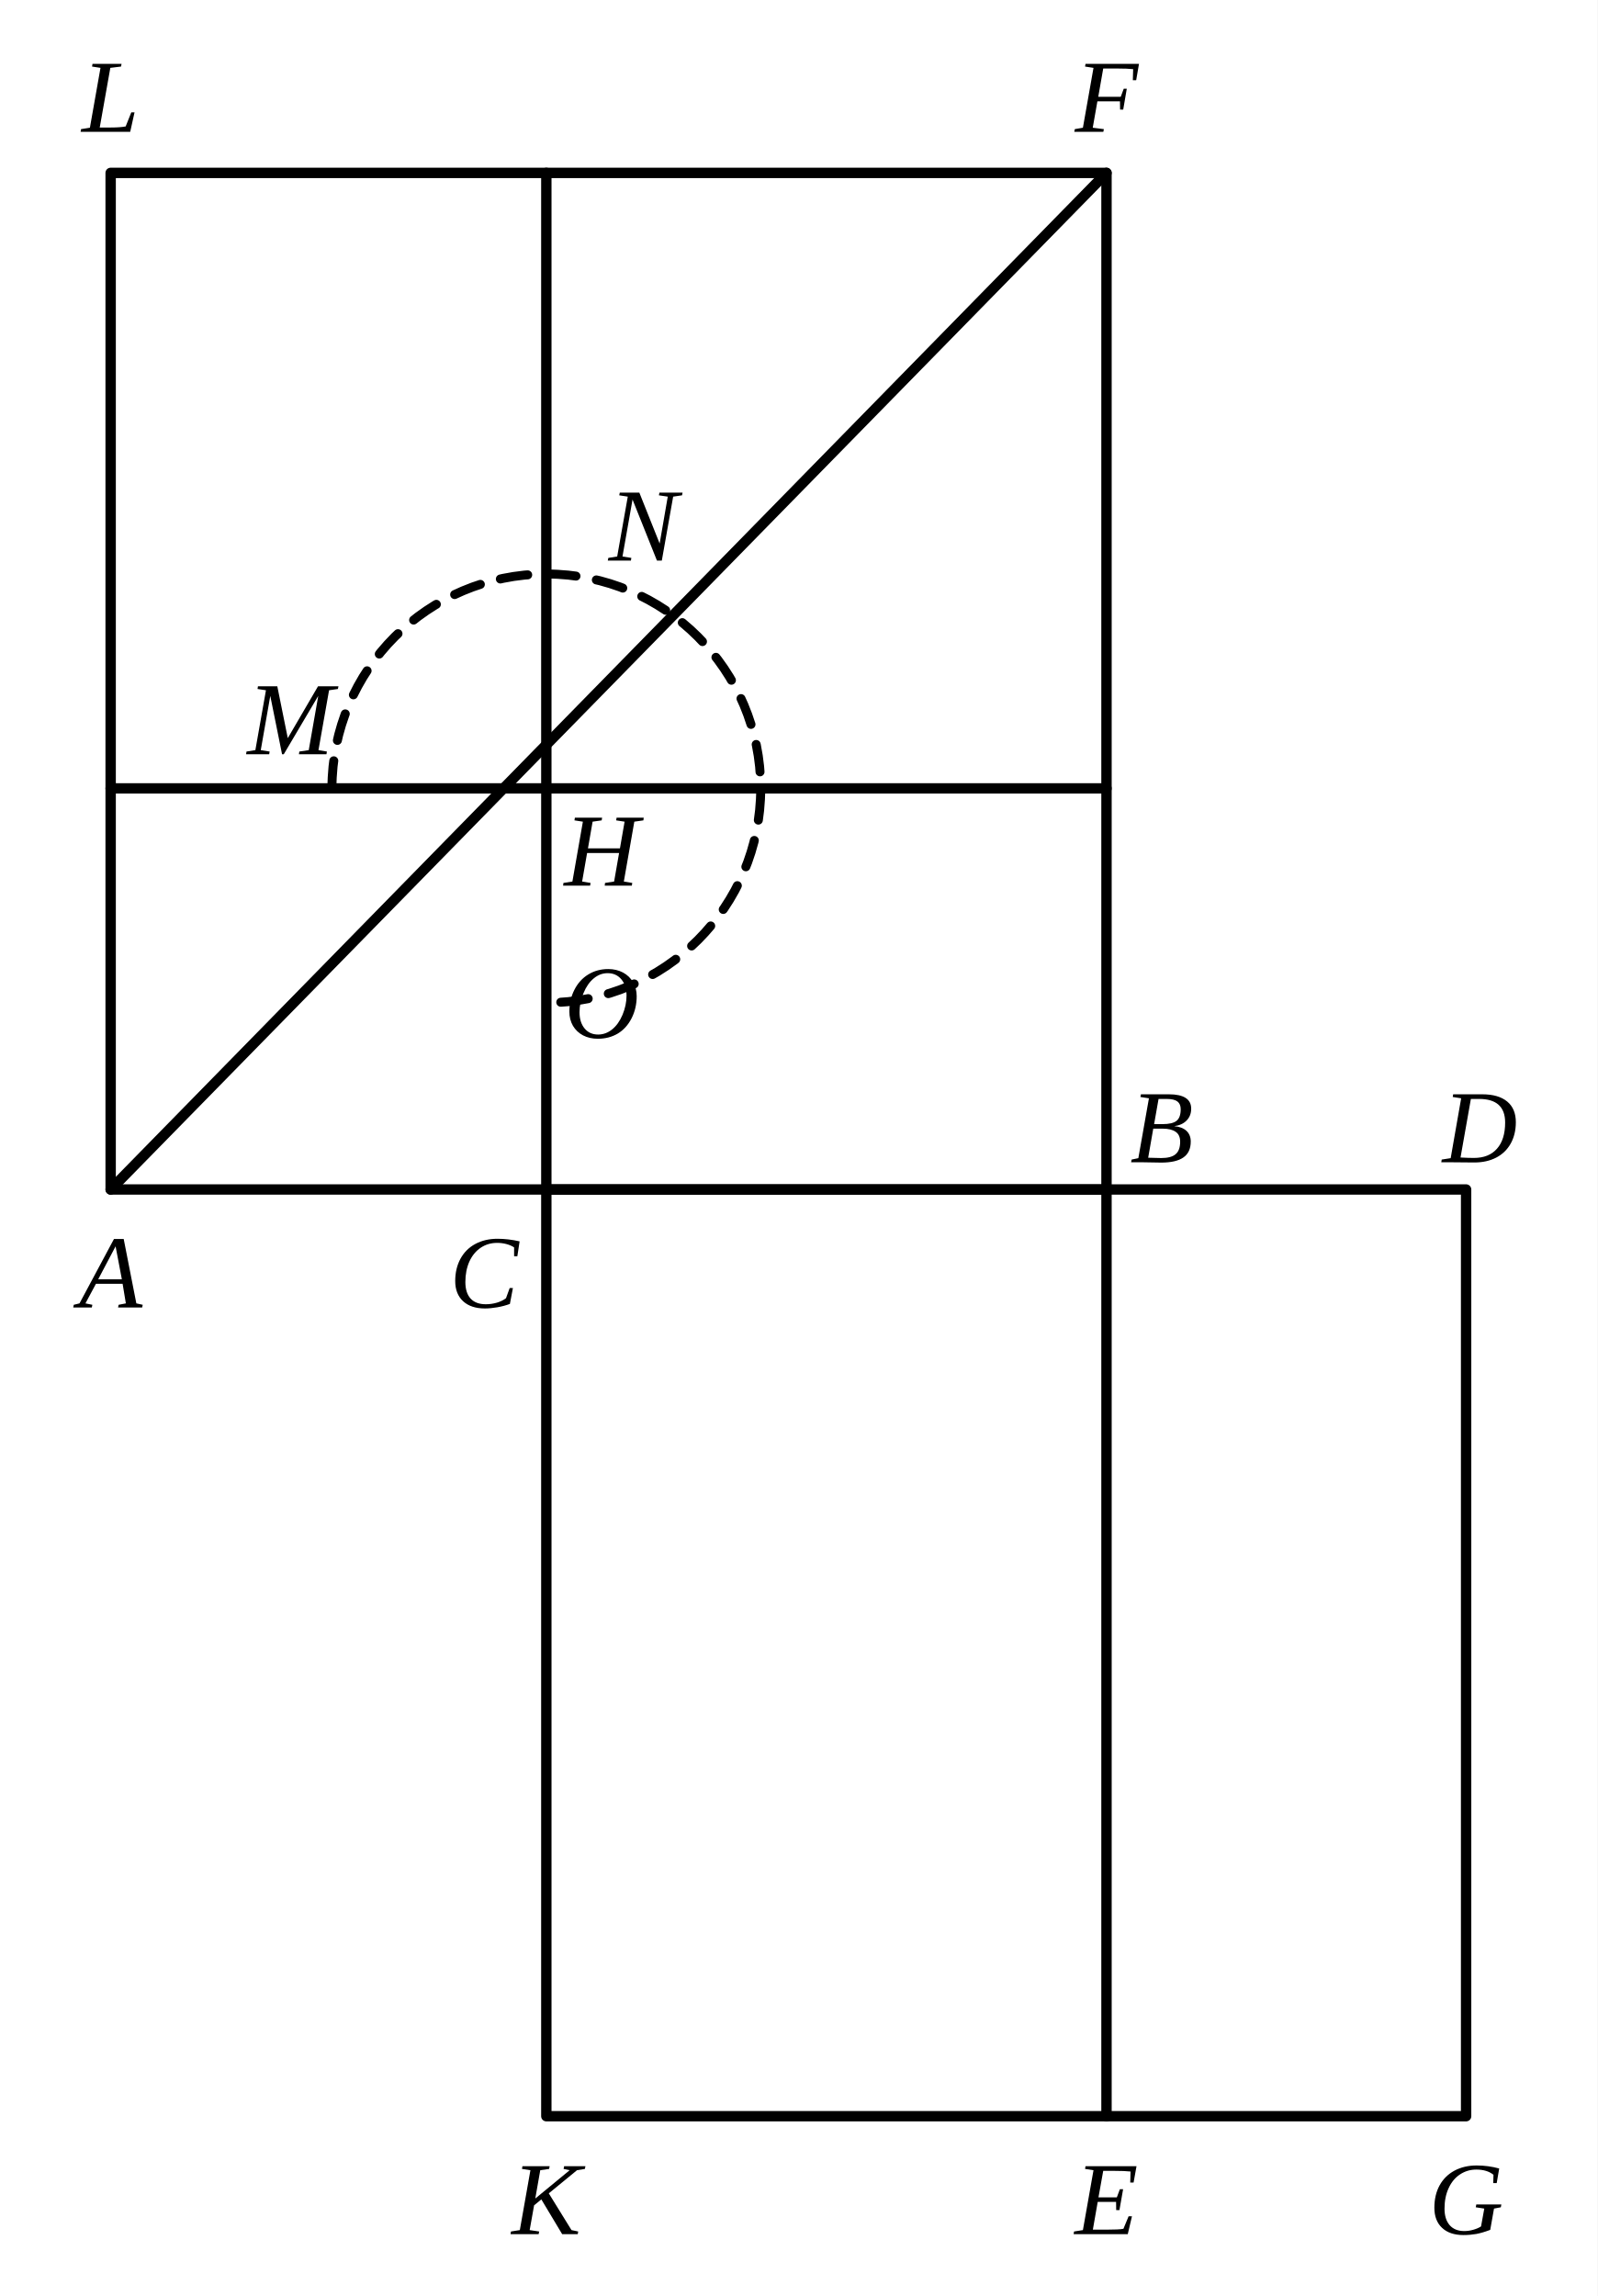
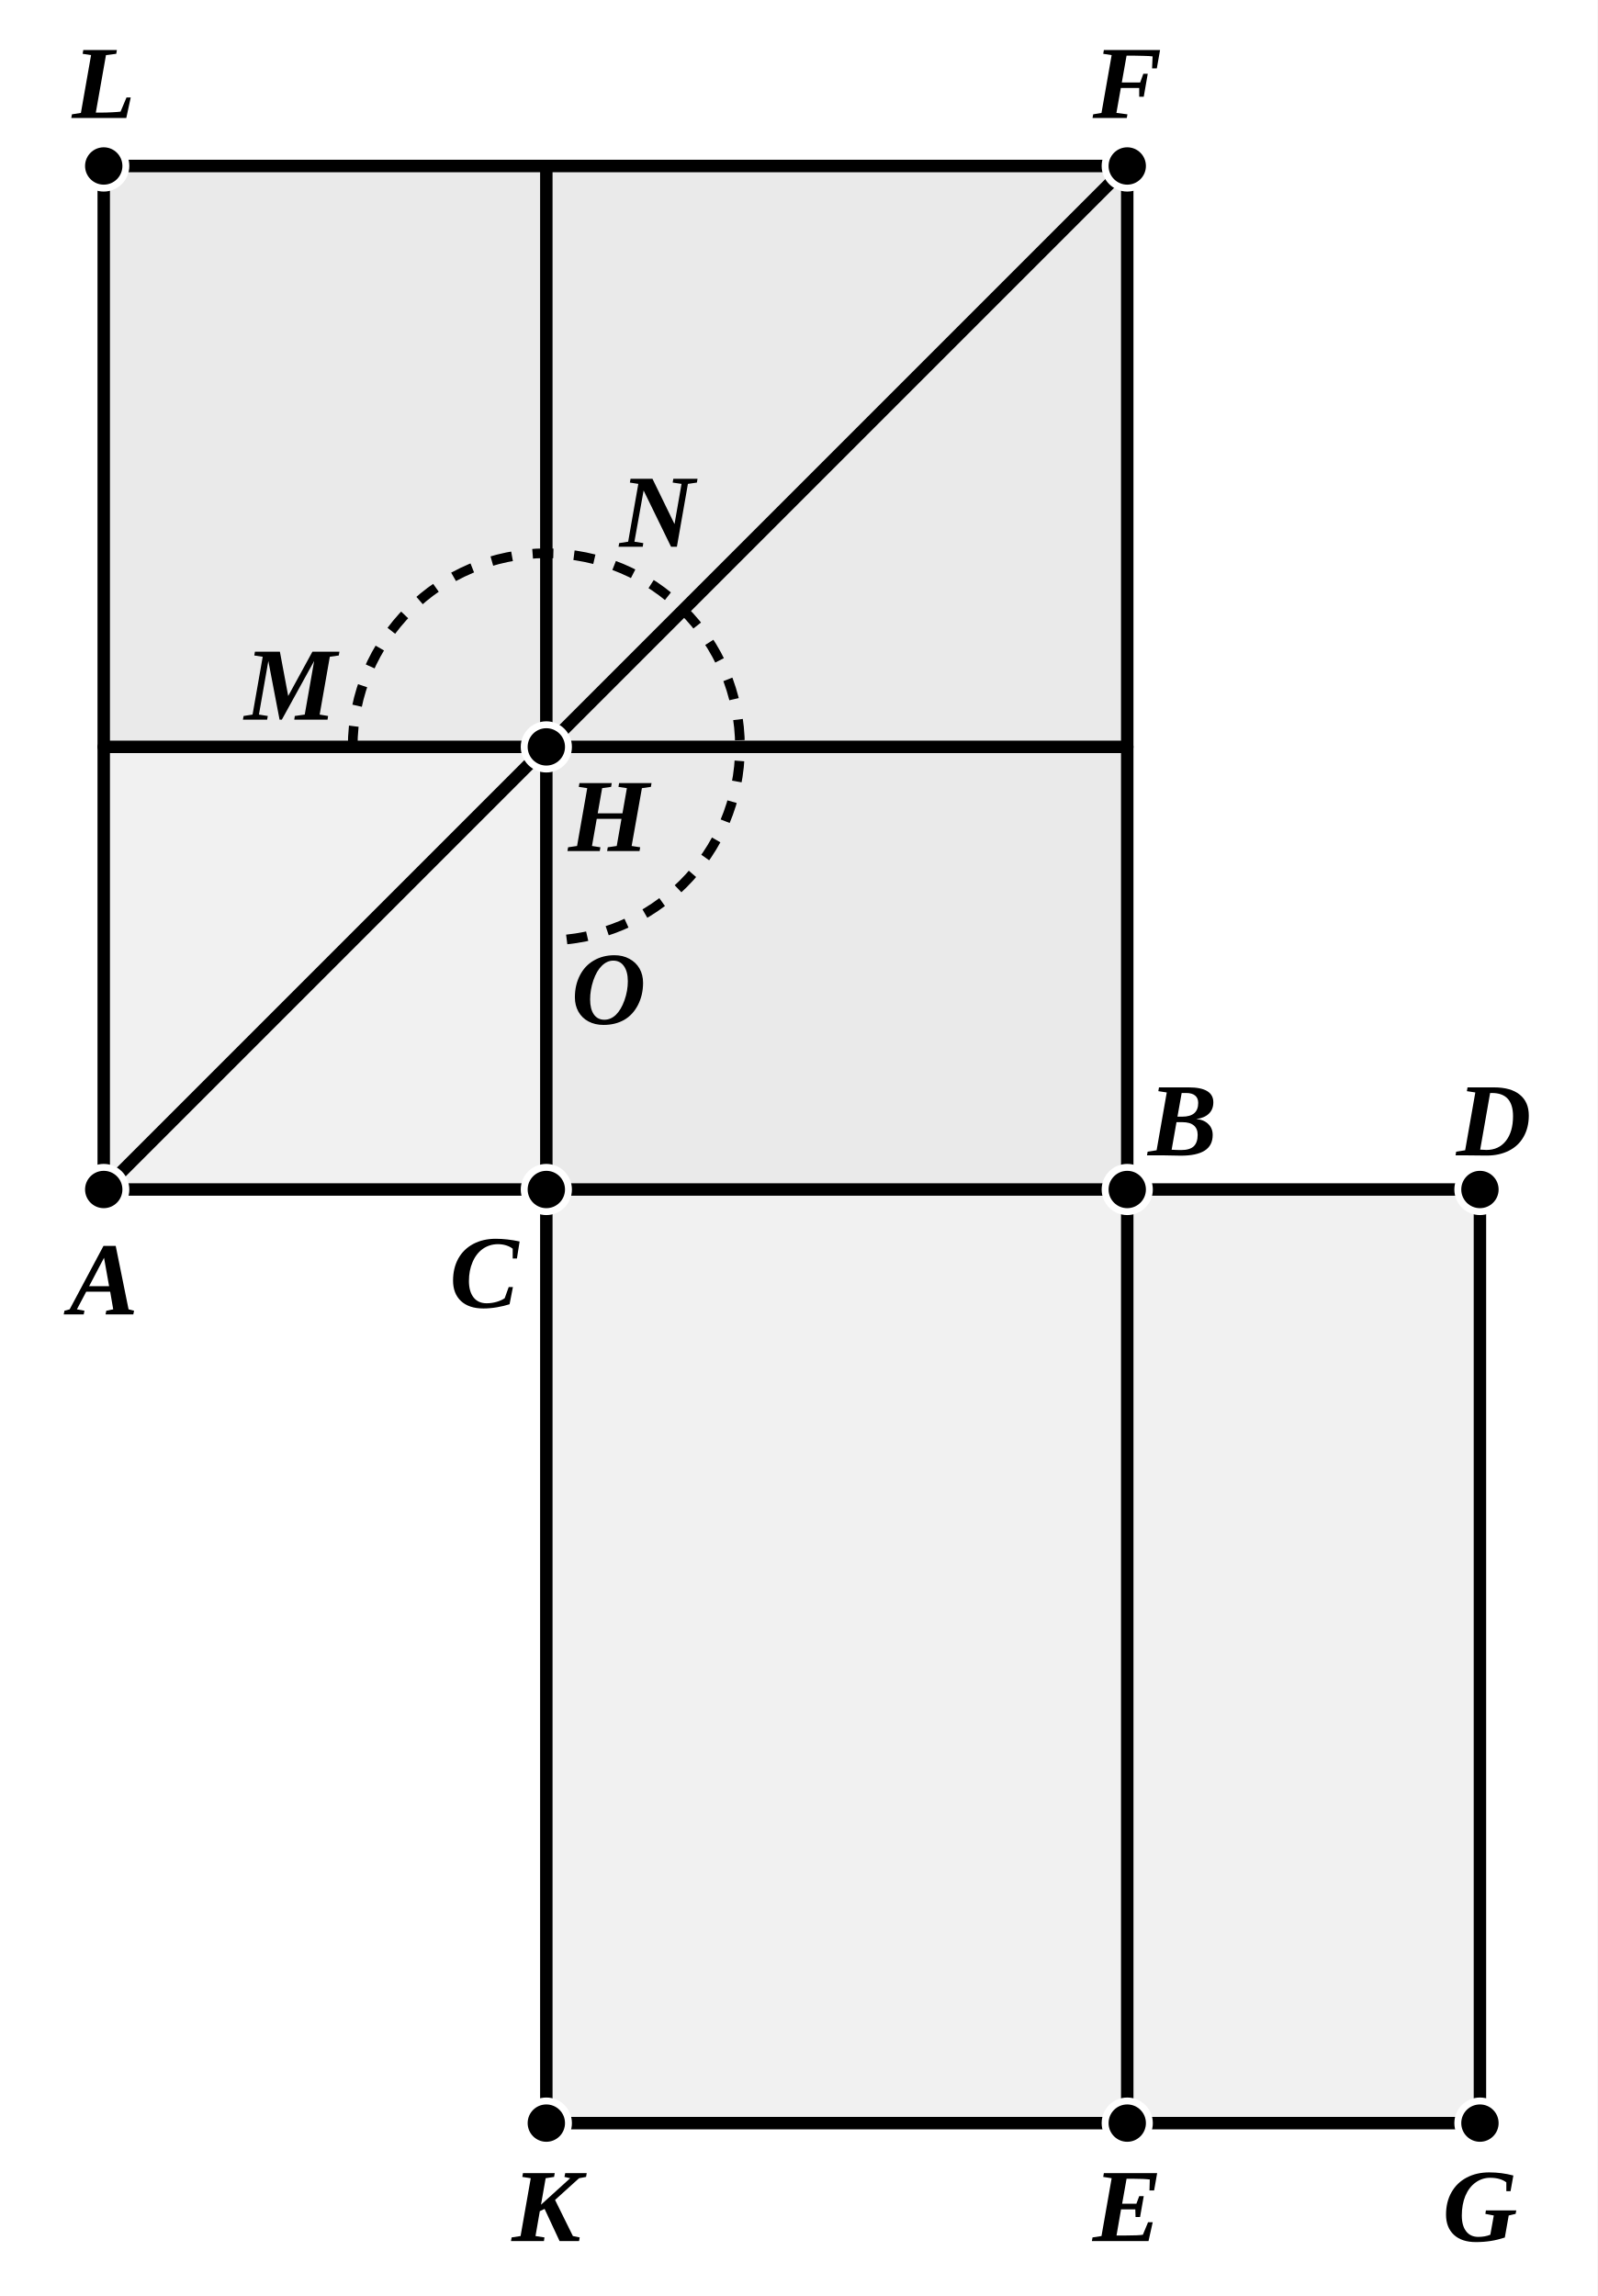
- <svg xmlns="http://www.w3.org/2000/svg" viewBox="0 0 231 332" width="100%" height="100%">
+ <svg xmlns="http://www.w3.org/2000/svg" viewBox="0 0 231 332" width="231" height="332" class="euclid-graphic" data-graphic-id="0447.g1" data-folio="0447" data-graphic="g1" data-proposition="XIII.2">
  <style>
-     .bg { fill: #ffffff; }
-     .line { stroke: #000000; stroke-width: 1.5; stroke-linecap: round; stroke-linejoin: round; fill: none; }
-     .dashed { stroke: #000000; stroke-width: 1.3; stroke-dasharray: 4,3; stroke-linecap: round; stroke-linejoin: round; fill: none; }
-     .geom:hover { stroke: #0284c7; stroke-width: 2.5; cursor: pointer; }
-     .label { font-family: "Times New Roman", Times, serif; font-size: 15px; font-style: italic; fill: #000000; text-anchor: middle; dominant-baseline: central; user-select: none; }
-     .label:hover { fill: #0284c7; font-weight: bold; cursor: pointer; }
+     .euclid-graphic {
+       font-family: 'Times New Roman', 'Georgia', serif;
+       font-style: italic;
+       background-color: #ffffff;
+     }
+     .geom-line {
+       stroke: #000000;
+       stroke-width: 1.8;
+       stroke-linecap: round;
+       stroke-linejoin: round;
+       fill: none;
+       transition: stroke 0.15s, stroke-width 0.15s;
+     }
+     .geom-arc-dotted {
+       stroke: #000000;
+       stroke-width: 1.4;
+       stroke-dasharray: 3 3;
+       fill: none;
+       transition: stroke 0.15s, stroke-width 0.15s;
+     }
+     .geom-polygon {
+       fill: #000000;
+       fill-opacity: 0.03;
+       stroke: none;
+       transition: fill-opacity 0.15s;
+     }
+     .geom-point {
+       fill: #000000;
+       stroke: #ffffff;
+       stroke-width: 1;
+     }
+     .geom-label {
+       font-size: 15px;
+       font-weight: bold;
+       fill: #000000;
+       text-anchor: middle;
+       dominant-baseline: central;
+       user-select: none;
+     }
+     .geom-overlay {
+       opacity: 0;
+       pointer-events: none;
+       transition: opacity 0.12s ease;
+     }
+     [data-ref]:hover, .highlight, .geom-highlight-active {
+       opacity: 1 !important;
+       stroke: #ef4444 !important;
+       stroke-width: 3.5 !important;
+       cursor: pointer;
+     }
+     text[data-ref]:hover, text.highlight, text.geom-highlight-active {
+       fill: #ef4444 !important;
+       stroke: none !important;
+     }
+     .geom-polygon:hover, .geom-polygon.highlight, polygon.geom-highlight-active {
+       opacity: 1 !important;
+       fill-opacity: 0.24 !important;
+       fill: #ef4444 !important;
+       stroke: #ef4444 !important;
+       stroke-width: 2.5 !important;
+     }
+     .geom-point:hover, .geom-point.highlight, circle.geom-point.geom-highlight-active {
+       r: 5.0 !important;
+       fill: #ef4444 !important;
+       stroke: #ffffff !important;
+       stroke-width: 1.5 !important;
+     }
  </style>
-   <rect class="bg" width="231" height="332" />
-   <polygon class="line geom" points="16,25 160,25 160,172 16,172" />
-   <polygon class="line geom" points="79,172 212,172 212,306 79,306" />
-   <line class="line geom" x1="79" y1="25" x2="79" y2="172" />
-   <line class="line geom" x1="160" y1="172" x2="160" y2="306" />
-   <line class="line geom" x1="16" y1="114" x2="160" y2="114" />
-   <line class="line geom" x1="160" y1="25" x2="16" y2="172" />
-   <path class="dashed geom" d="M 48 114 A 31 31 0 1 1 79 145" />
-   <text class="label" x="16" y="14">L</text>
-   <text class="label" x="160" y="14">F</text>
-   <text class="label" x="93" y="76">N</text>
-   <text class="label" x="42" y="104">M</text>
-   <text class="label" x="87" y="123">H</text>
-   <text class="label" x="87" y="145">O</text>
-   <text class="label" x="16" y="184">A</text>
-   <text class="label" x="70" y="184">C</text>
-   <text class="label" x="168" y="163">B</text>
-   <text class="label" x="214" y="163">D</text>
-   <text class="label" x="79" y="318">K</text>
-   <text class="label" x="160" y="318">E</text>
-   <text class="label" x="212" y="318">G</text>
+   <rect width="100%" height="100%" fill="#ffffff" />
+   <g id="elements">
+     <path id="el-arc-MNO" data-ref="&lt; M N O &gt;" d="M 51,108 A 28,28 0 1,1 79,136" class="geom-arc-dotted" />
+   </g>
+   <g id="graphics">
+     <polygon id="el-poly-ALFB" data-ref="&lt; A F &gt;" data-aliases="&lt; F A &gt; | &lt; A L F B &gt; | &lt; L B &gt; | &lt; B L &gt;" data-type="polygon" points="15,172 15,24 163,24 163,172" class="geom-polygon" />
+     <polygon id="el-poly-CDGK" data-ref="&lt; C G &gt;" data-aliases="&lt; G C &gt; | &lt; C D G K &gt; | &lt; K D &gt; | &lt; D K &gt;" data-type="polygon" points="79,172 214,172 214,307 79,307" class="geom-polygon" />
+     <polygon id="el-poly-MNO" data-ref="&lt; M N O &gt;" data-aliases="&lt; O N M &gt;" data-type="polygon" points="15,108 15,24 163,24 163,172 79,172 79,108" class="geom-polygon" />
+     <polygon id="el-poly-APHC" data-ref="&lt; A H &gt;" data-aliases="&lt; H A &gt; | &lt; A P H C &gt;" data-type="polygon" points="15,172 15,108 79,108 79,172" class="geom-polygon" />
+     <polygon id="el-poly-HRFQ" data-ref="&lt; H F &gt;" data-aliases="&lt; F H &gt;" data-type="polygon" points="79,108 79,24 163,24 163,108" class="geom-polygon" />
+     <polygon id="el-poly-PLRH" data-ref="&lt; L H &gt;" data-aliases="&lt; H L &gt;" data-type="polygon" points="15,108 15,24 79,24 79,108" class="geom-polygon" />
+     <polygon id="el-poly-CHQB" data-ref="&lt; B H &gt;" data-aliases="&lt; H B &gt;" data-type="polygon" points="79,172 79,108 163,108 163,172" class="geom-polygon" />
+     <polygon id="el-poly-CBEK" data-ref="&lt; K B &gt;" data-aliases="&lt; B K &gt; | &lt; C E &gt; | &lt; E C &gt; | &lt; C B E K &gt;" data-type="polygon" points="79,172 163,172 163,307 79,307" class="geom-polygon" />
+     <polygon id="el-poly-BDGE" data-ref="&lt; B G &gt;" data-aliases="&lt; G B &gt; | &lt; D E &gt; | &lt; E D &gt; | &lt; B D G E &gt;" data-type="polygon" points="163,172 214,172 214,307 163,307" class="geom-polygon" />
+     <line id="el-seg-LF" data-ref="/ L F /" data-aliases="/ F L /" data-type="segment" x1="15" y1="24" x2="163" y2="24" class="geom-line" />
+     <line id="el-seg-PH" data-ref="/ P H /" data-aliases="/ H P /" data-type="segment" x1="15" y1="108" x2="79" y2="108" class="geom-line" />
+     <line id="el-seg-HQ" data-ref="/ H Q /" data-aliases="/ Q H /" data-type="segment" x1="79" y1="108" x2="163" y2="108" class="geom-line" />
+     <line id="el-seg-PQ" data-ref="/ P Q /" data-aliases="/ Q P /" data-type="segment" x1="15" y1="108" x2="163" y2="108" class="geom-line geom-overlay" />
+     <line id="el-seg-AC" data-ref="/ A C /" data-aliases="/ C A /" data-type="segment" x1="15" y1="172" x2="79" y2="172" class="geom-line" />
+     <line id="el-seg-CB" data-ref="/ C B /" data-aliases="/ B C /" data-type="segment" x1="79" y1="172" x2="163" y2="172" class="geom-line" />
+     <line id="el-seg-BD" data-ref="/ B D /" data-aliases="/ D B /" data-type="segment" x1="163" y1="172" x2="214" y2="172" class="geom-line" />
+     <line id="el-seg-AB" data-ref="/ A B /" data-aliases="/ B A / | / A C B /" data-type="segment" x1="15" y1="172" x2="163" y2="172" class="geom-line geom-overlay" />
+     <line id="el-seg-CD" data-ref="/ C D /" data-aliases="/ D C / | / C B D /" data-type="segment" x1="79" y1="172" x2="214" y2="172" class="geom-line geom-overlay" />
+     <line id="el-seg-AD" data-ref="/ A D /" data-aliases="/ D A /" data-type="segment" x1="15" y1="172" x2="214" y2="172" class="geom-line geom-overlay" />
+     <line id="el-seg-KE" data-ref="/ K E /" data-aliases="/ E K /" data-type="segment" x1="79" y1="307" x2="163" y2="307" class="geom-line" />
+     <line id="el-seg-EG" data-ref="/ E G /" data-aliases="/ G E /" data-type="segment" x1="163" y1="307" x2="214" y2="307" class="geom-line" />
+     <line id="el-seg-KG" data-ref="/ K G /" data-aliases="/ G K /" data-type="segment" x1="79" y1="307" x2="214" y2="307" class="geom-line geom-overlay" />
+     <line id="el-seg-LA" data-ref="/ L A /" data-aliases="/ A L /" data-type="segment" x1="15" y1="24" x2="15" y2="172" class="geom-line" />
+     <line id="el-seg-RH" data-ref="/ R H /" data-aliases="/ H R /" data-type="segment" x1="79" y1="24" x2="79" y2="108" class="geom-line" />
+     <line id="el-seg-CH" data-ref="/ C H /" data-aliases="/ H C /" data-type="segment" x1="79" y1="172" x2="79" y2="108" class="geom-line" />
+     <line id="el-seg-CK" data-ref="/ C K /" data-aliases="/ K C /" data-type="segment" x1="79" y1="172" x2="79" y2="307" class="geom-line" />
+     <line id="el-seg-FB" data-ref="/ F B /" data-aliases="/ B F /" data-type="segment" x1="163" y1="24" x2="163" y2="172" class="geom-line" />
+     <line id="el-seg-BE" data-ref="/ B E /" data-aliases="/ E B /" data-type="segment" x1="163" y1="172" x2="163" y2="307" class="geom-line" />
+     <line id="el-seg-FE" data-ref="/ F E /" data-aliases="/ E F /" data-type="segment" x1="163" y1="24" x2="163" y2="307" class="geom-line geom-overlay" />
+     <line id="el-seg-DG" data-ref="/ D G /" data-aliases="/ G D /" data-type="segment" x1="214" y1="172" x2="214" y2="307" class="geom-line" />
+     <line id="el-seg-AH" data-ref="/ A H /" data-aliases="/ H A /" data-type="segment" x1="15" y1="172" x2="79" y2="108" class="geom-line" />
+     <line id="el-seg-HF" data-ref="/ H F /" data-aliases="/ F H /" data-type="segment" x1="79" y1="108" x2="163" y2="24" class="geom-line" />
+     <line id="el-seg-AF" data-ref="/ A F /" data-aliases="/ F A /" data-type="segment" x1="15" y1="172" x2="163" y2="24" class="geom-line geom-overlay" />
+   </g>
+   <g id="highlights" style="pointer-events: none;">
+     <polygon id="hl-poly-ALFB" data-ref="&lt; A F &gt;" data-aliases="&lt; F A &gt; | &lt; A L F B &gt; | &lt; L B &gt; | &lt; B L &gt;" points="15,172 15,24 163,24 163,172" class="geom-polygon geom-overlay" />
+     <polygon id="hl-poly-CDGK" data-ref="&lt; C G &gt;" data-aliases="&lt; G C &gt; | &lt; C D G K &gt; | &lt; K D &gt; | &lt; D K &gt;" points="79,172 214,172 214,307 79,307" class="geom-polygon geom-overlay" />
+     <polygon id="hl-poly-MNO" data-ref="&lt; M N O &gt;" data-aliases="&lt; O N M &gt;" points="15,108 15,24 163,24 163,172 79,172 79,108" class="geom-polygon geom-overlay" />
+     <polygon id="hl-poly-APHC" data-ref="&lt; A H &gt;" data-aliases="&lt; H A &gt; | &lt; A P H C &gt;" points="15,172 15,108 79,108 79,172" class="geom-polygon geom-overlay" />
+     <polygon id="hl-poly-HRFQ" data-ref="&lt; H F &gt;" data-aliases="&lt; F H &gt;" points="79,108 79,24 163,24 163,108" class="geom-polygon geom-overlay" />
+     <polygon id="hl-poly-PLRH" data-ref="&lt; L H &gt;" data-aliases="&lt; H L &gt;" points="15,108 15,24 79,24 79,108" class="geom-polygon geom-overlay" />
+     <polygon id="hl-poly-CHQB" data-ref="&lt; B H &gt;" data-aliases="&lt; H B &gt;" points="79,172 79,108 163,108 163,172" class="geom-polygon geom-overlay" />
+     <polygon id="hl-poly-CBEK" data-ref="&lt; K B &gt;" data-aliases="&lt; B K &gt; | &lt; C E &gt; | &lt; E C &gt; | &lt; C B E K &gt;" points="79,172 163,172 163,307 79,307" class="geom-polygon geom-overlay" />
+     <polygon id="hl-poly-BDGE" data-ref="&lt; B G &gt;" data-aliases="&lt; G B &gt; | &lt; D E &gt; | &lt; E D &gt; | &lt; B D G E &gt;" points="163,172 214,172 214,307 163,307" class="geom-polygon geom-overlay" />
+     <line id="hl-seg-AC" data-ref="/ A C /" data-aliases="/ C A /" x1="15" y1="172" x2="79" y2="172" class="geom-line geom-overlay" />
+     <line id="hl-seg-CB" data-ref="/ C B /" data-aliases="/ B C /" x1="79" y1="172" x2="163" y2="172" class="geom-line geom-overlay" />
+     <line id="hl-seg-BD" data-ref="/ B D /" data-aliases="/ D B /" x1="163" y1="172" x2="214" y2="172" class="geom-line geom-overlay" />
+     <line id="hl-seg-AB" data-ref="/ A B /" data-aliases="/ B A / | / A C B /" x1="15" y1="172" x2="163" y2="172" class="geom-line geom-overlay" />
+     <line id="hl-seg-CD" data-ref="/ C D /" data-aliases="/ D C / | / C B D /" x1="79" y1="172" x2="214" y2="172" class="geom-line geom-overlay" />
+     <line id="hl-seg-AD" data-ref="/ A D /" data-aliases="/ D A /" x1="15" y1="172" x2="214" y2="172" class="geom-line geom-overlay" />
+     <line id="hl-seg-CH" data-ref="/ C H /" data-aliases="/ H C /" x1="79" y1="172" x2="79" y2="108" class="geom-line geom-overlay" />
+     <line id="hl-seg-CK" data-ref="/ C K /" data-aliases="/ K C /" x1="79" y1="172" x2="79" y2="307" class="geom-line geom-overlay" />
+     <line id="hl-seg-FB" data-ref="/ F B /" data-aliases="/ B F /" x1="163" y1="24" x2="163" y2="172" class="geom-line geom-overlay" />
+     <line id="hl-seg-BE" data-ref="/ B E /" data-aliases="/ E B /" x1="163" y1="172" x2="163" y2="307" class="geom-line geom-overlay" />
+     <line id="hl-seg-DG" data-ref="/ D G /" data-aliases="/ G D /" x1="214" y1="172" x2="214" y2="307" class="geom-line geom-overlay" />
+   </g>
+   <g id="points">
+     <circle id="el-pt-L" data-ref="L" data-type="point" cx="15" cy="24" r="3.2" class="geom-point" />
+     <circle id="el-pt-F" data-ref="F" data-type="point" cx="163" cy="24" r="3.2" class="geom-point" />
+     <circle id="el-pt-H" data-ref="H" data-type="point" cx="79" cy="108" r="3.2" class="geom-point" />
+     <circle id="el-pt-A" data-ref="A" data-type="point" cx="15" cy="172" r="3.2" class="geom-point" />
+     <circle id="el-pt-C" data-ref="C" data-type="point" cx="79" cy="172" r="3.2" class="geom-point" />
+     <circle id="el-pt-B" data-ref="B" data-type="point" cx="163" cy="172" r="3.2" class="geom-point" />
+     <circle id="el-pt-D" data-ref="D" data-type="point" cx="214" cy="172" r="3.2" class="geom-point" />
+     <circle id="el-pt-K" data-ref="K" data-type="point" cx="79" cy="307" r="3.2" class="geom-point" />
+     <circle id="el-pt-E" data-ref="E" data-type="point" cx="163" cy="307" r="3.2" class="geom-point" />
+     <circle id="el-pt-G" data-ref="G" data-type="point" cx="214" cy="307" r="3.2" class="geom-point" />
+   </g>
+   <g id="labels">
+     <text id="lbl-L" data-ref="L" x="15" y="12" class="geom-label">L</text>
+     <text id="lbl-F" data-ref="F" x="163" y="12" class="geom-label">F</text>
+     <text id="lbl-N" data-ref="&lt; M N O &gt;" x="95" y="74" class="geom-label">N</text>
+     <text id="lbl-M" data-ref="&lt; M N O &gt;" x="42" y="99" class="geom-label">M</text>
+     <text id="lbl-H" data-ref="H" x="88" y="118" class="geom-label">H</text>
+     <text id="lbl-O" data-ref="&lt; M N O &gt;" x="88" y="143" class="geom-label">O</text>
+     <text id="lbl-A" data-ref="A" x="15" y="185" class="geom-label">A</text>
+     <text id="lbl-C" data-ref="C" x="70" y="184" class="geom-label">C</text>
+     <text id="lbl-B" data-ref="B" x="171" y="162" class="geom-label">B</text>
+     <text id="lbl-D" data-ref="D" x="216" y="162" class="geom-label">D</text>
+     <text id="lbl-K" data-ref="K" x="79" y="319" class="geom-label">K</text>
+     <text id="lbl-E" data-ref="E" x="163" y="319" class="geom-label">E</text>
+     <text id="lbl-G" data-ref="G" x="214" y="319" class="geom-label">G</text>
+   </g>
</svg>
